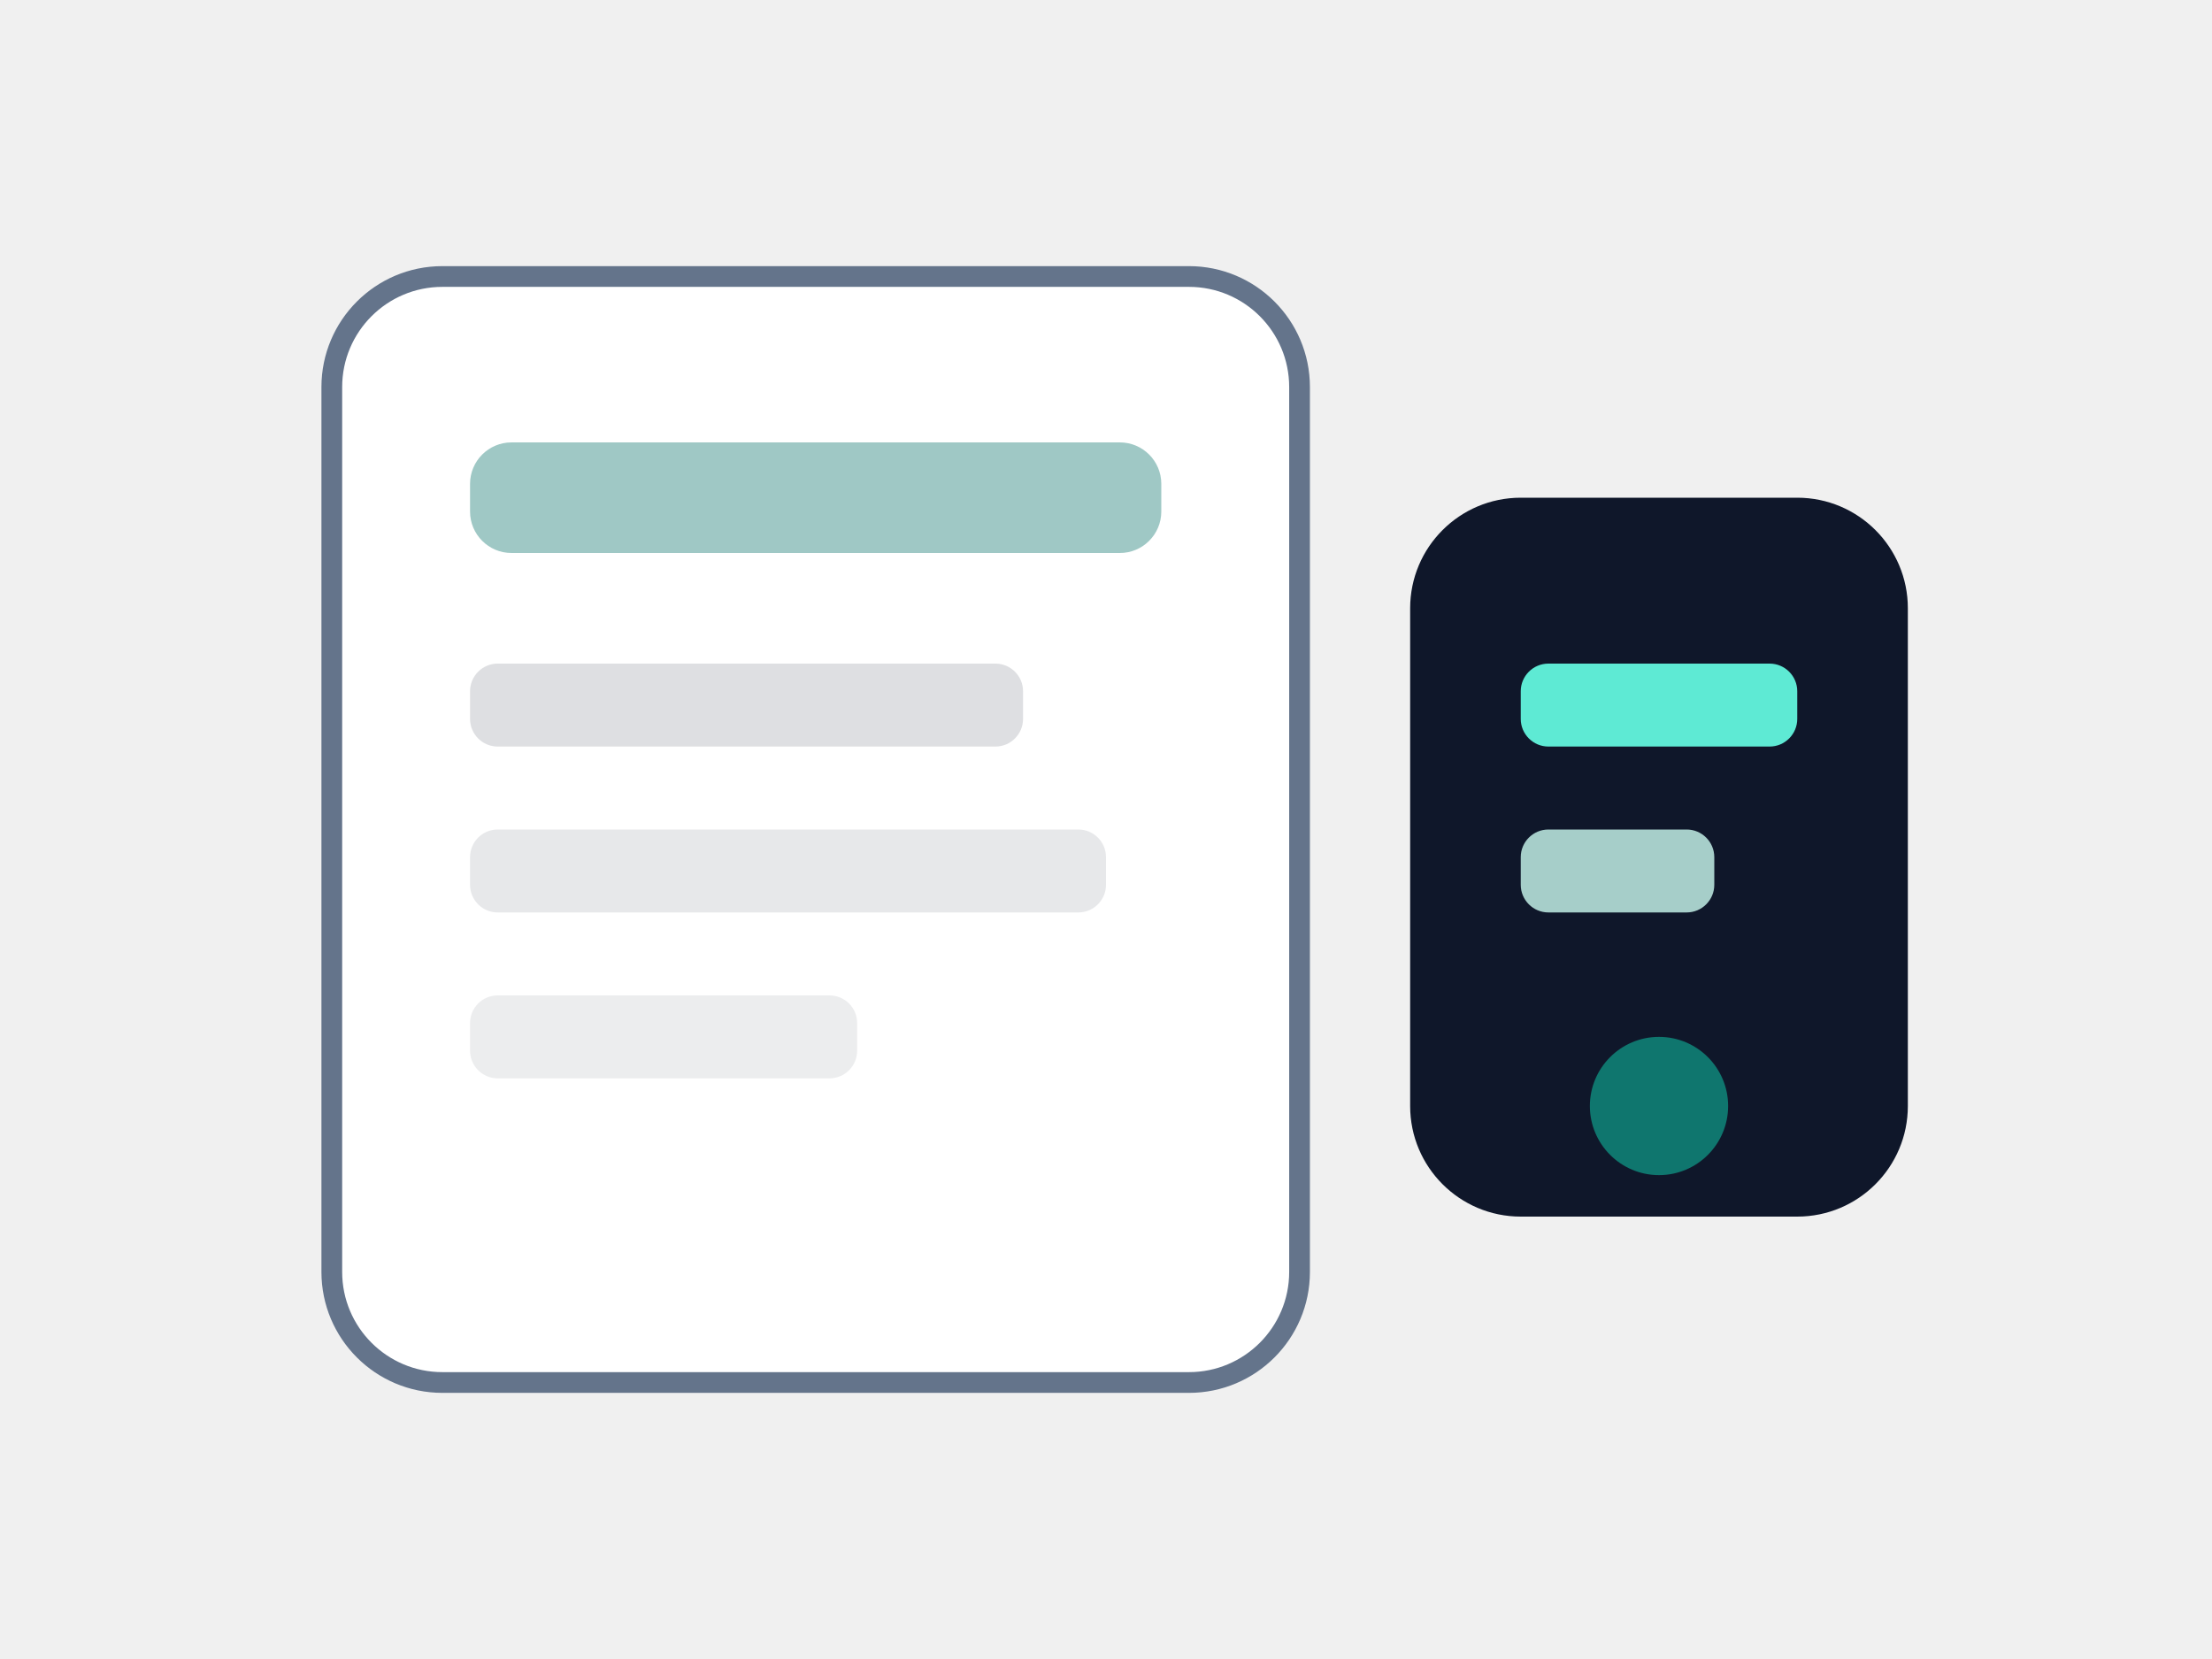
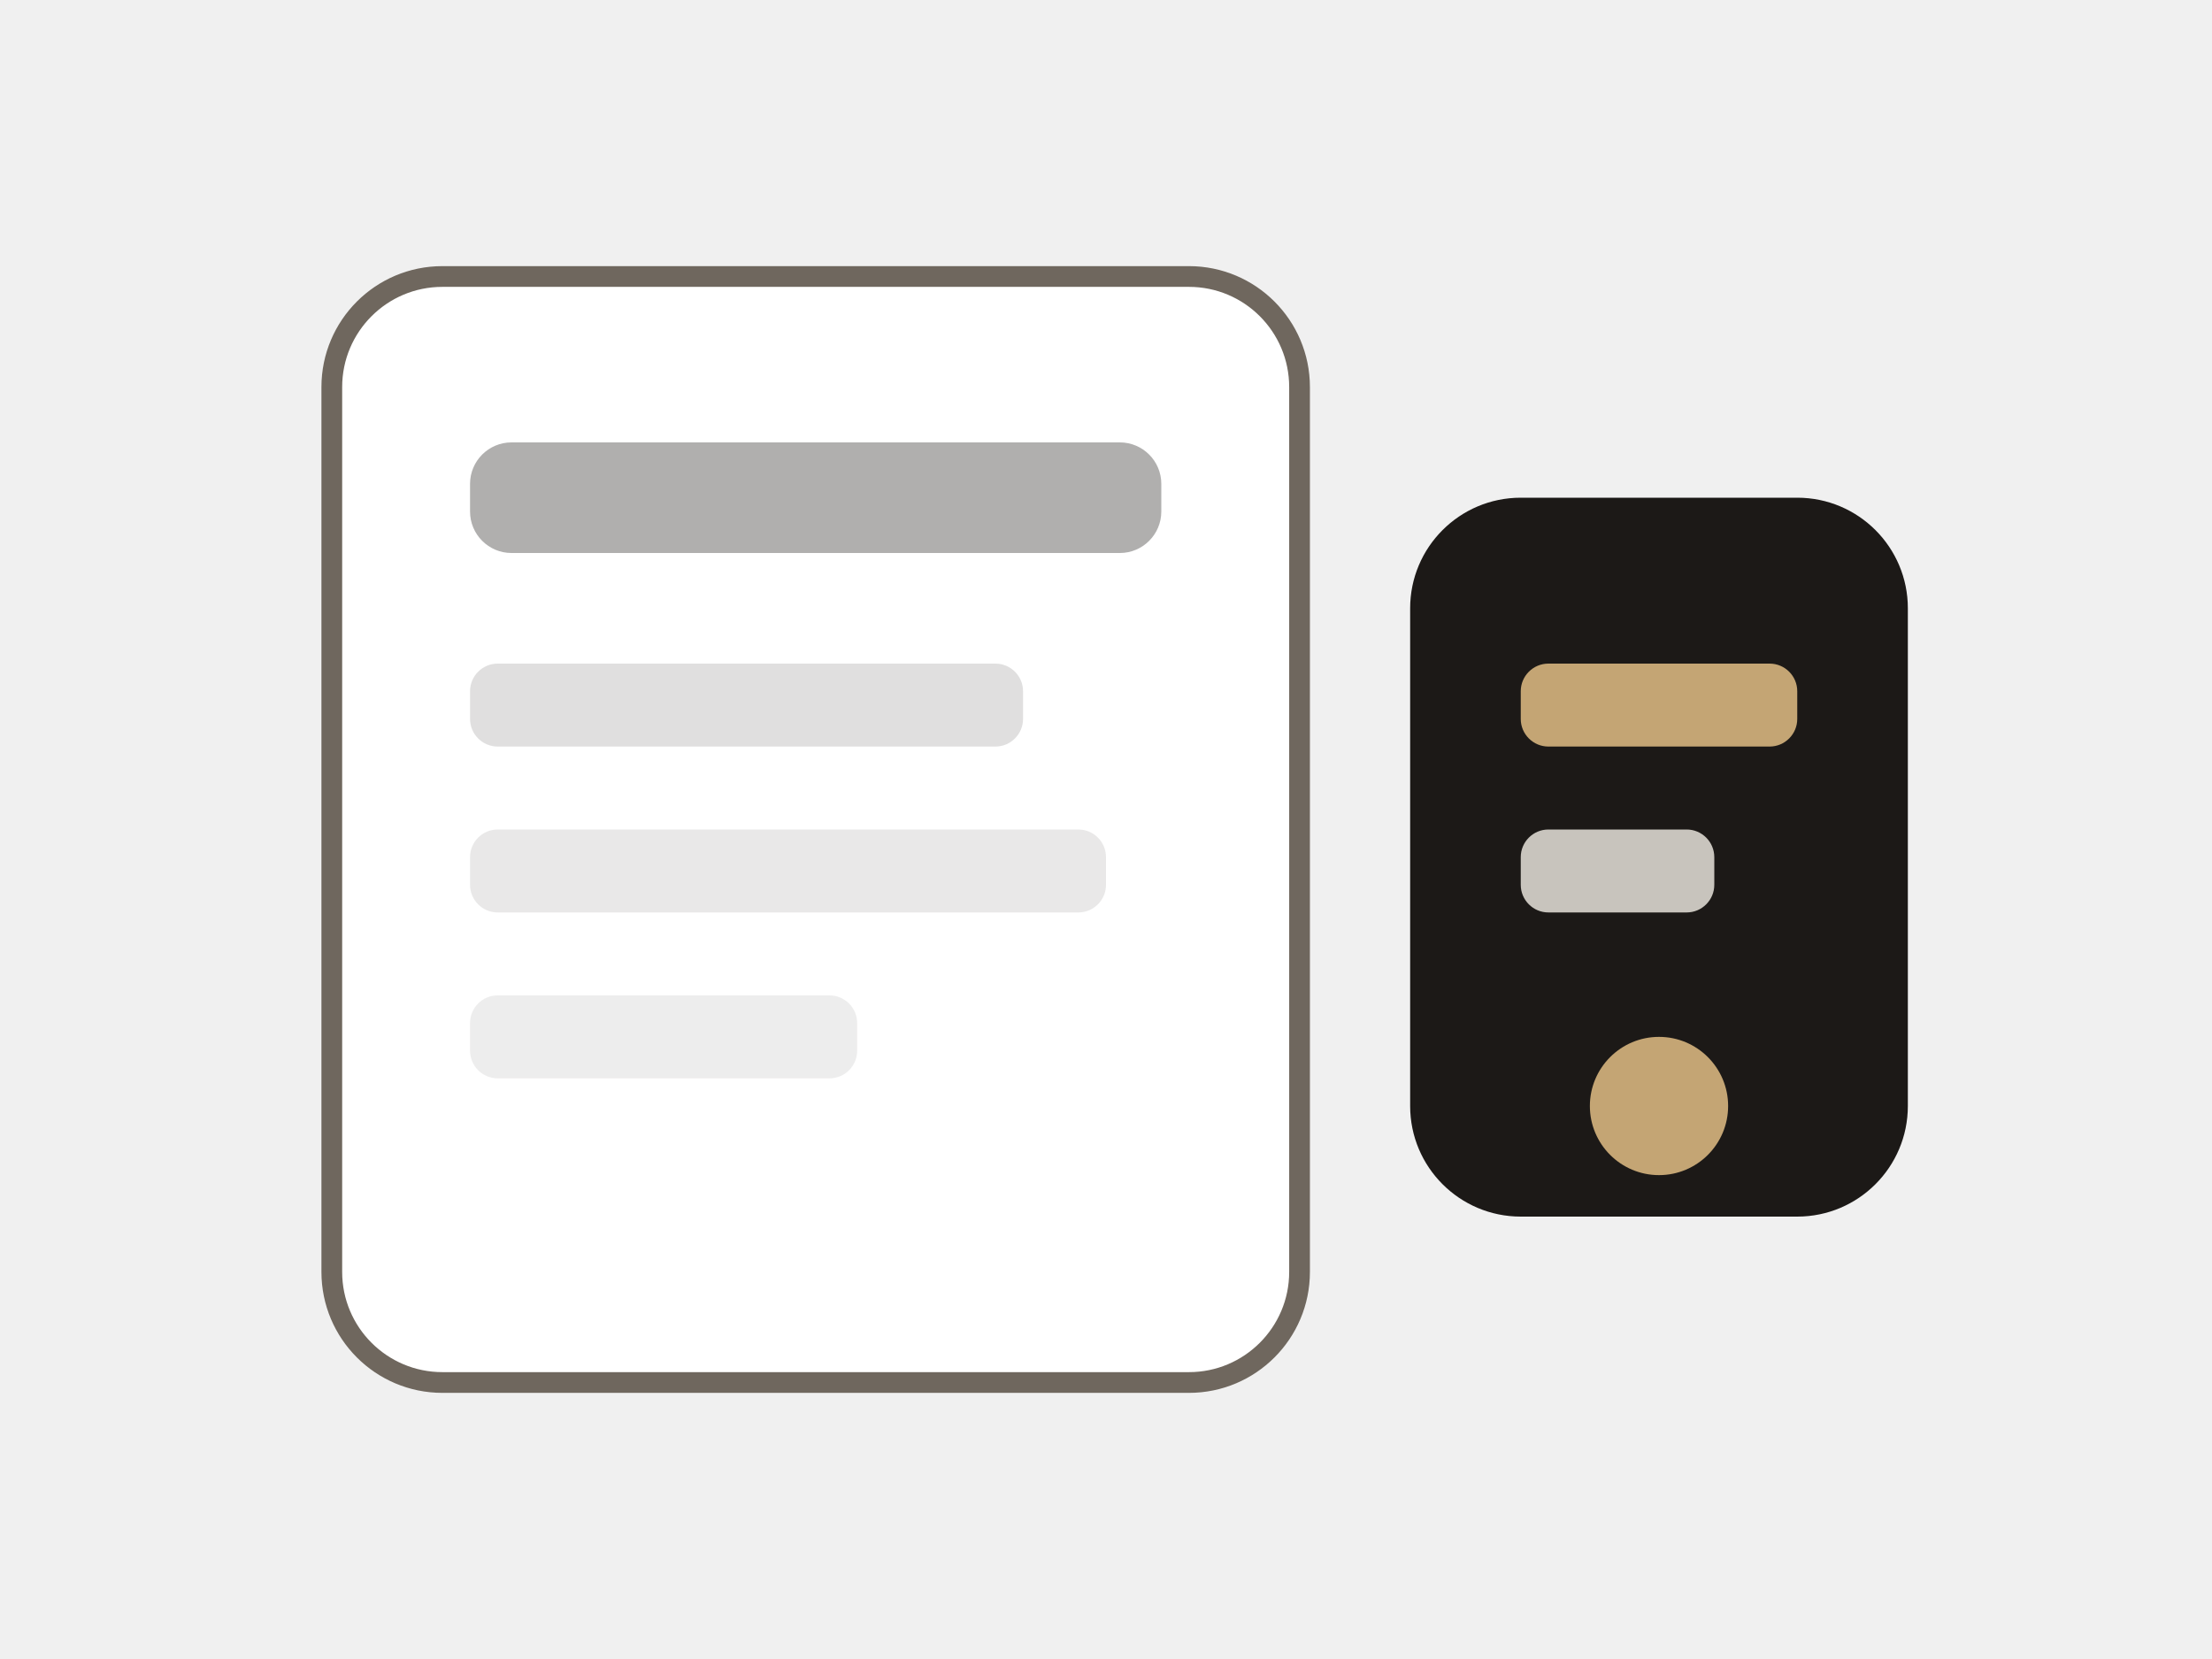
<svg xmlns="http://www.w3.org/2000/svg" viewBox="0 0 160 120" fill="none" aria-hidden="true">
-   <rect x="24" y="20" width="70" height="80" rx="8" fill="#fff" stroke="#64748b" stroke-width="1.5" />
-   <rect x="34" y="32" width="50" height="8" rx="3" fill="#0f766e" opacity=".4" />
-   <rect x="34" y="48" width="40" height="6" rx="2" fill="#0f172a" opacity=".14" />
-   <rect x="34" y="60" width="46" height="6" rx="2" fill="#0f172a" opacity=".1" />
-   <rect x="34" y="72" width="28" height="6" rx="2" fill="#0f172a" opacity=".08" />
-   <rect x="102" y="36" width="36" height="52" rx="8" fill="#0f172a" />
-   <rect x="110" y="48" width="20" height="6" rx="2" fill="#5eead4" />
-   <rect x="110" y="60" width="14" height="6" rx="2" fill="#ccfbf1" opacity=".8" />
-   <circle cx="120" cy="80" r="5" fill="#0f766e" />
+   <rect x="24" y="20" width="70" height="80" rx="8" fill="#fff" stroke="#6f675e" stroke-width="1.5" />
+   <rect x="34" y="32" width="50" height="8" rx="3" fill="#1c1917" opacity=".35" />
+   <rect x="34" y="48" width="40" height="6" rx="2" fill="#1c1917" opacity=".14" />
+   <rect x="34" y="60" width="46" height="6" rx="2" fill="#1c1917" opacity=".1" />
+   <rect x="34" y="72" width="28" height="6" rx="2" fill="#1c1917" opacity=".08" />
+   <rect x="102" y="36" width="36" height="52" rx="8" fill="#1c1917" />
+   <rect x="110" y="48" width="20" height="6" rx="2" fill="#c4a574" />
+   <rect x="110" y="60" width="14" height="6" rx="2" fill="#f3efe6" opacity=".8" />
+   <circle cx="120" cy="80" r="5" fill="#c4a574" />
</svg>
